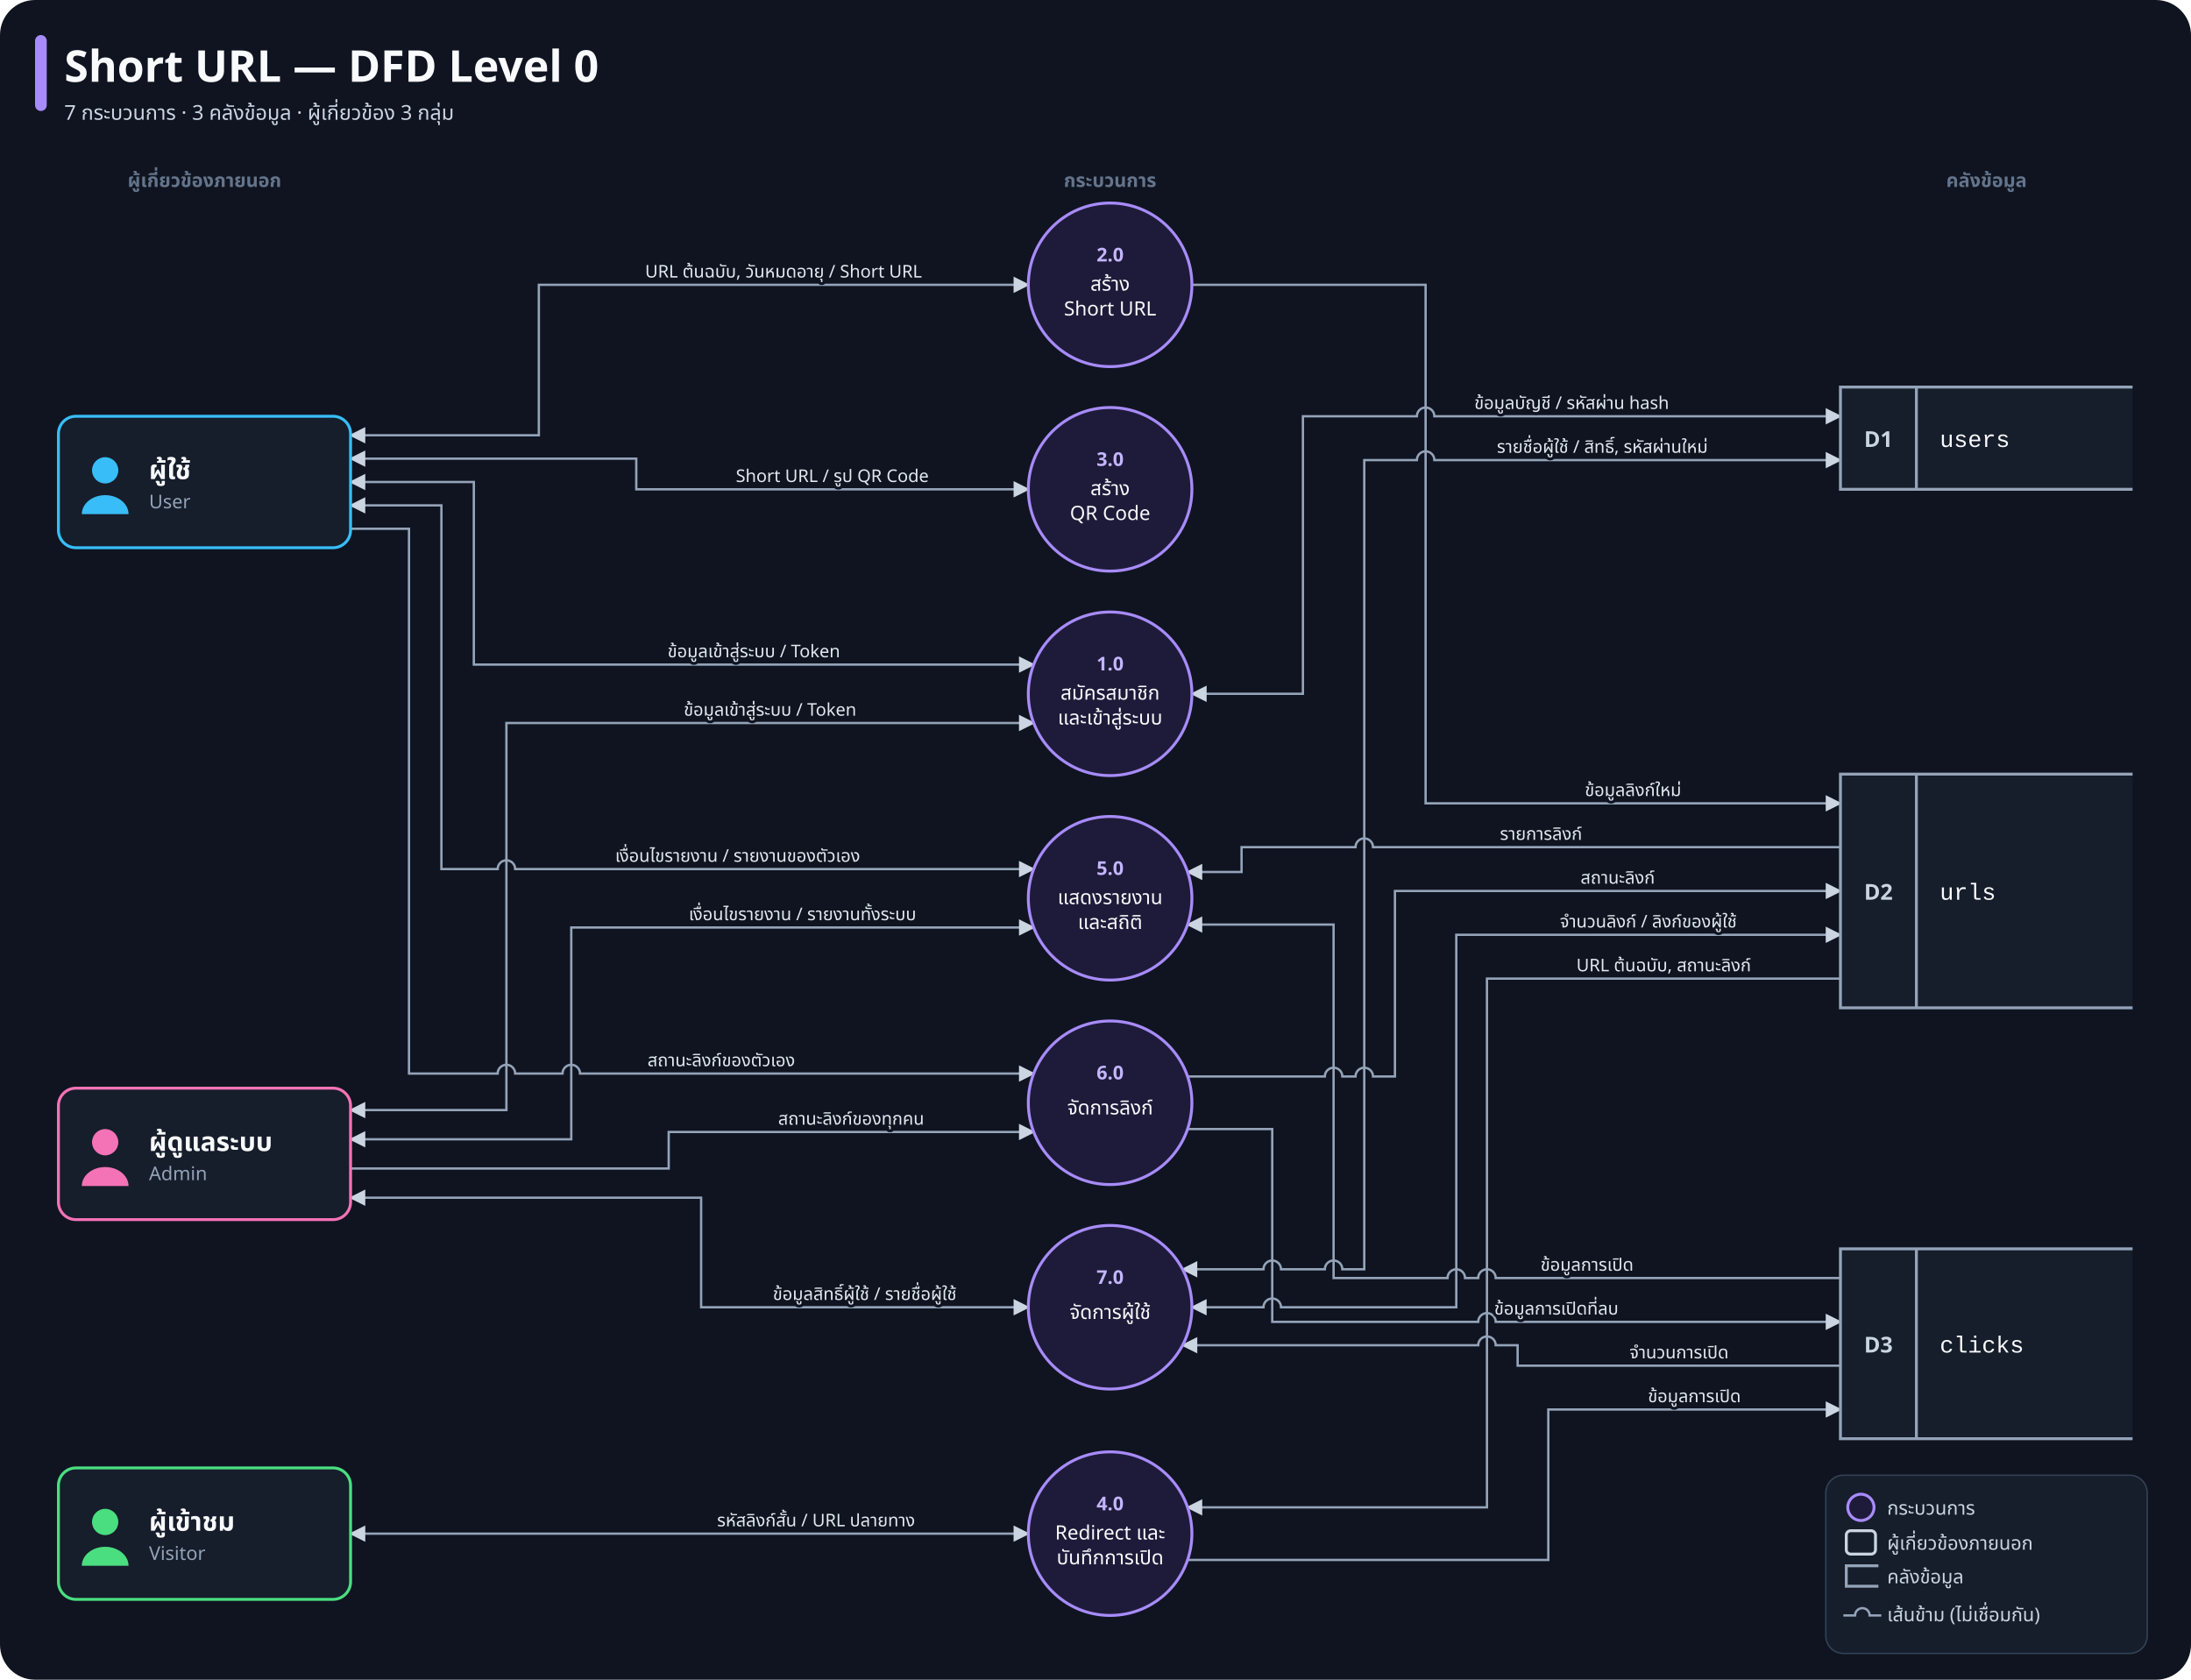
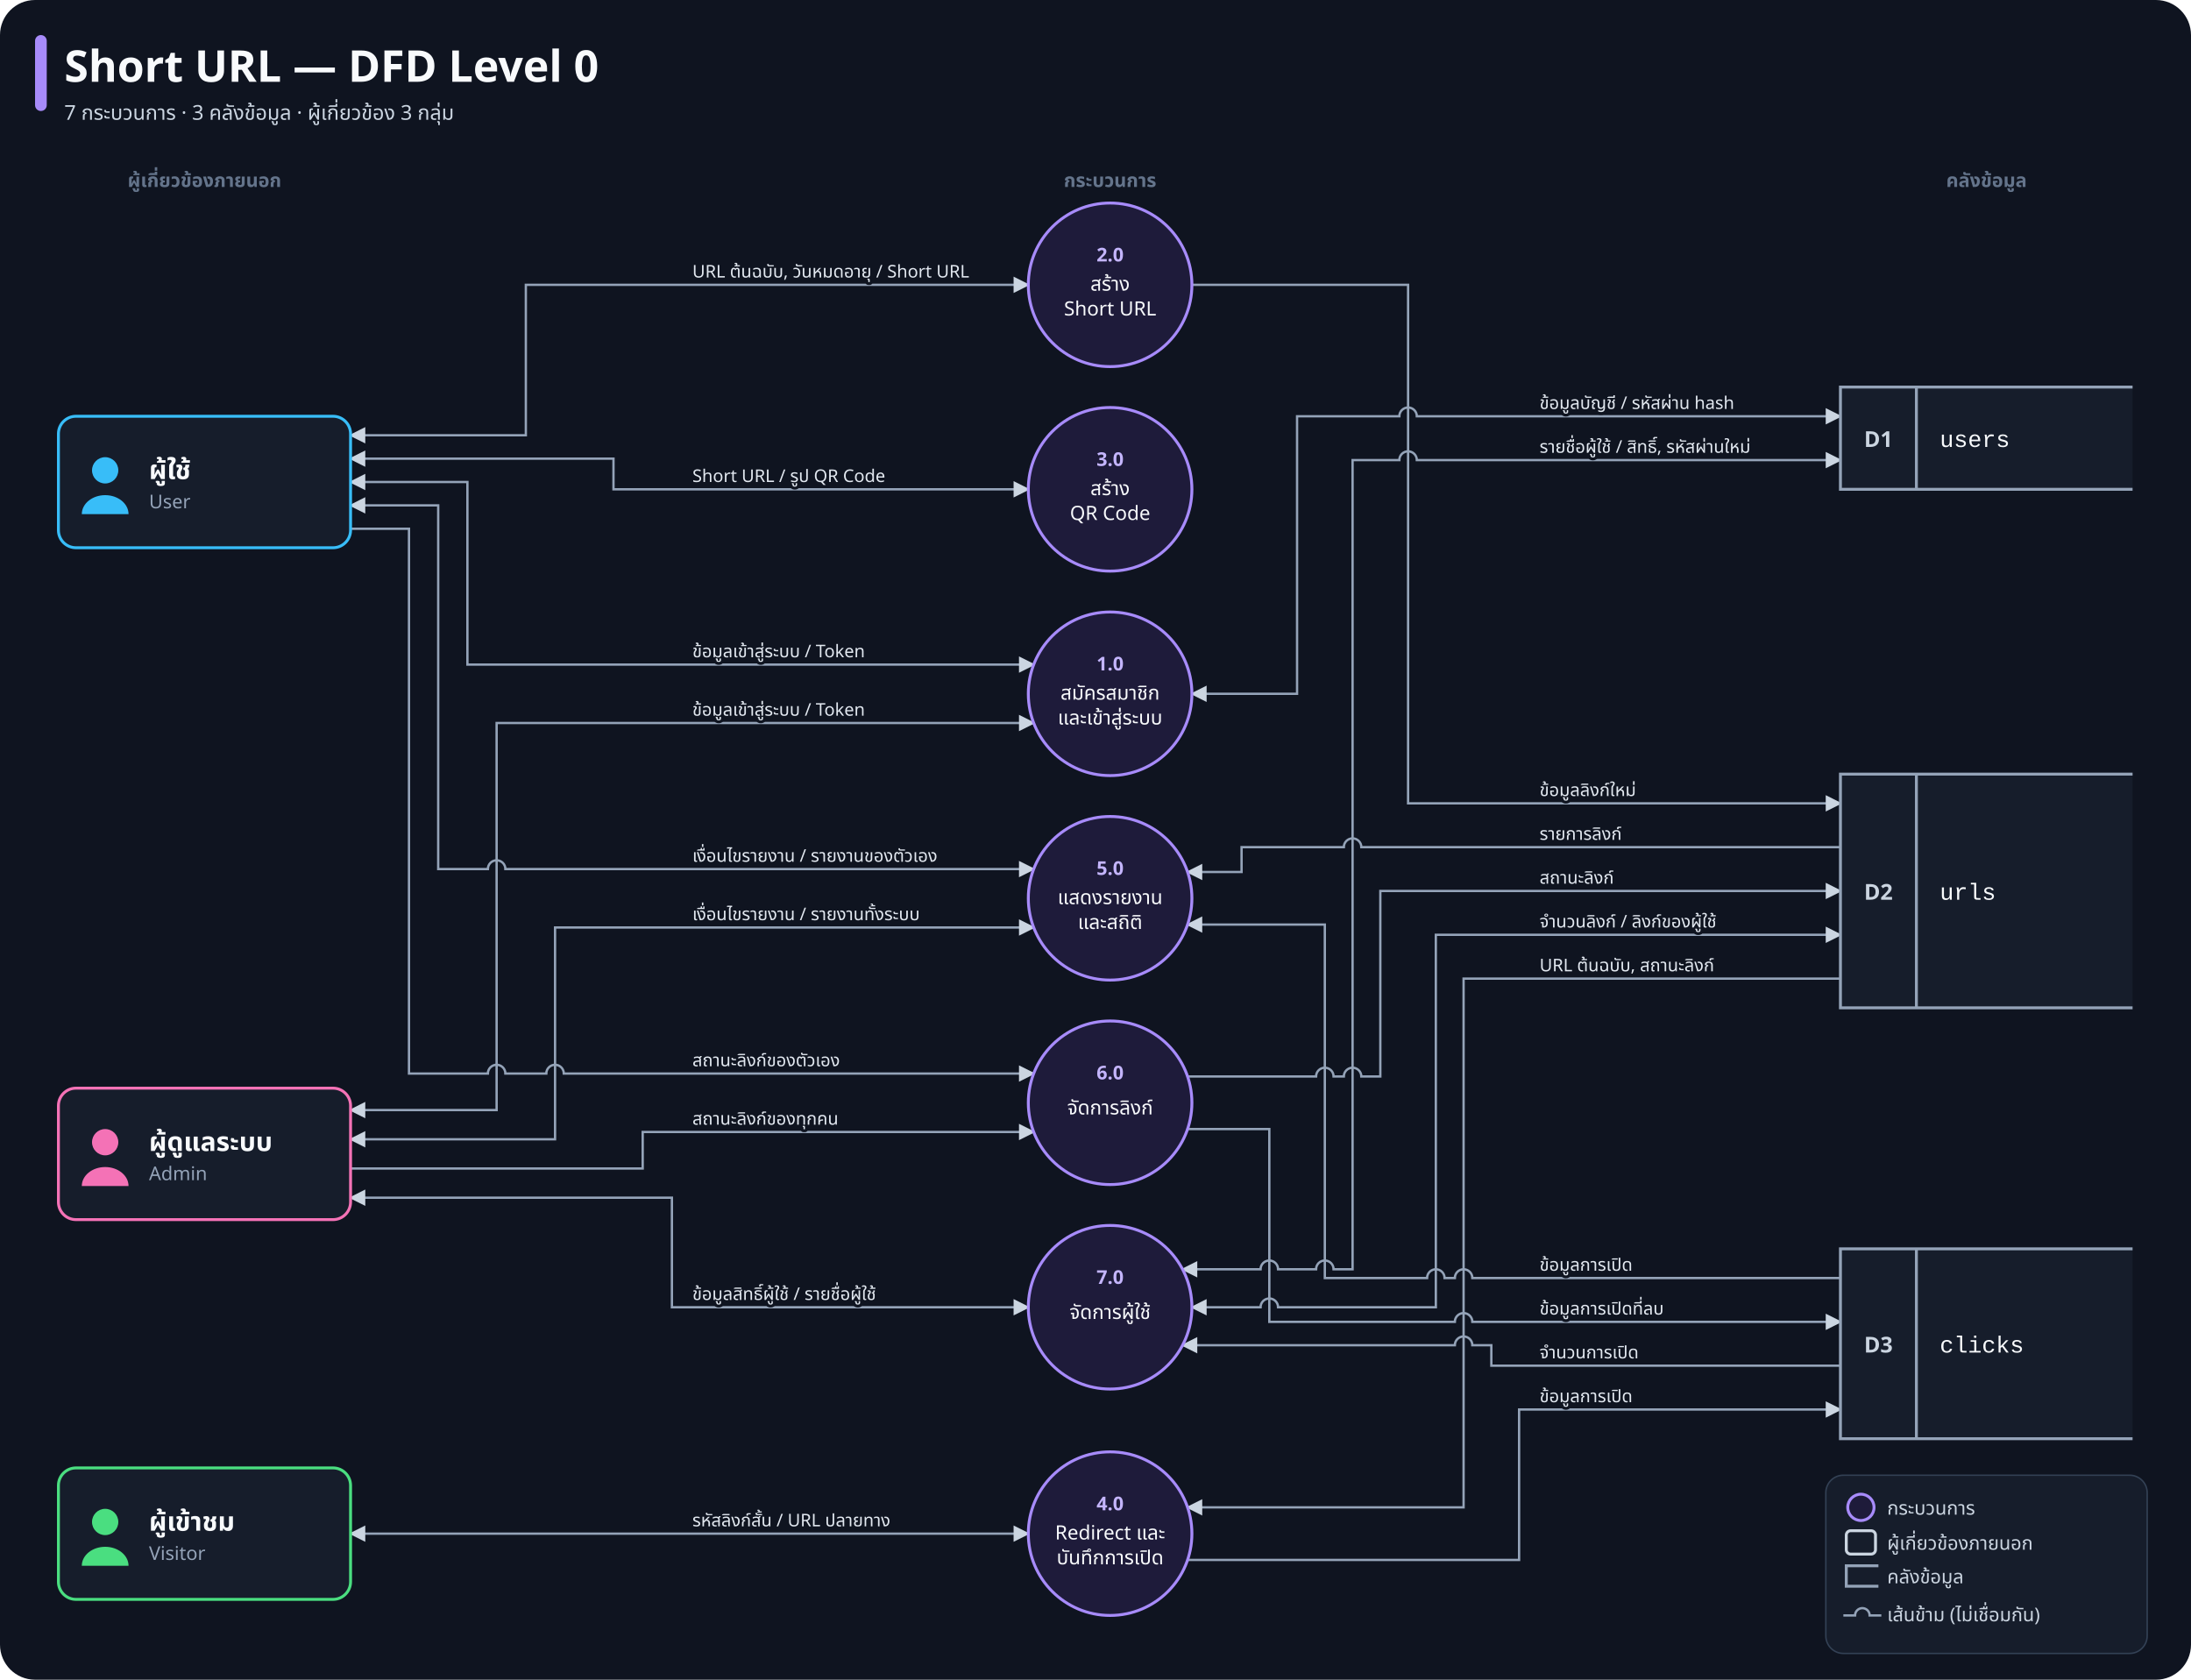
<svg xmlns="http://www.w3.org/2000/svg" viewBox="0 0 1500 1150" width="1500" height="1150" font-family="'Segoe UI', 'Noto Sans Thai', 'Leelawadee UI', Tahoma, sans-serif">
  <defs>
    <marker id="dfdArrow" viewBox="0 0 10 10" refX="9" refY="5" markerWidth="7" markerHeight="7" orient="auto-start-reverse">
      <path d="M0 0 L10 5 L0 10 z" fill="#cbd5e1" />
    </marker>
    <style>
      .ext { fill: #161d2b; stroke-width: 2; }
      .et { fill: #f8fafc; font-size: 18px; font-weight: 700; }
      .es { fill: #94a3b8; font-size: 13px; }
      .proc { fill: #1e1b3a; stroke: #a78bfa; stroke-width: 2; }
      .pn { fill: #c4b5fd; font-size: 13px; font-weight: 700; text-anchor: middle; }
      .pt { fill: #f8fafc; font-size: 13.5px; text-anchor: middle; }
      .st { fill: none; stroke: #94a3b8; stroke-width: 2; }
      .sid { fill: #cbd5e1; font-size: 15px; font-weight: 700; text-anchor: middle; }
      .sn { fill: #f8fafc; font-size: 16px; font-family: Consolas, 'Courier New', monospace; }
      .f { fill: none; stroke: #94a3b8; stroke-width: 1.6; stroke-linejoin: miter; marker-end: url(#dfdArrow); }
      .fb { marker-start: url(#dfdArrow); }
-       .fl { fill: #e2e8f0; font-size: 12px; text-anchor: middle; paint-order: stroke; stroke: #0f1420; stroke-width: 4px; stroke-linejoin: round; }
+       .fl { fill: #e2e8f0; font-size: 12px; text-anchor: start; paint-order: stroke; stroke: #0f1420; stroke-width: 4px; stroke-linejoin: round; }
      .lg { fill: #cbd5e1; font-size: 13px; }
    </style>
  </defs>
  <rect width="1500" height="1150" rx="24" fill="#0f1420" />
  <rect x="24" y="24" width="8" height="52" rx="4" fill="#a78bfa" />
  <text x="44" y="56" fill="#f8fafc" font-size="30" font-weight="800">Short URL — DFD Level 0</text>
  <text x="44" y="82" fill="#cbd5e1" font-size="14">7 กระบวนการ · 3 คลังข้อมูล · ผู้เกี่ยวข้อง 3 กลุ่ม</text>
  <text x="140" y="128" fill="#64748b" font-size="13" text-anchor="middle" font-weight="700">ผู้เกี่ยวข้องภายนอก</text>
  <text x="760" y="128" fill="#64748b" font-size="13" text-anchor="middle" font-weight="700">กระบวนการ</text>
  <text x="1360" y="128" fill="#64748b" font-size="13" text-anchor="middle" font-weight="700">คลังข้อมูล</text>
-   <path class="f fb" d="M240.0 298 H368.9 V195 H704.0" />
-   <path class="f fb" d="M240.0 314 H435.6 V335 H704.0" />
-   <path class="f fb" d="M240.0 330 H324.4 V455 H707.7" />
-   <path class="f fb" d="M240.0 346 H302.2 V595 H340.7 A6 6 0 0 1 352.7 595 H707.7" />
-   <path class="f" d="M240.0 362 H280.0 V735 H340.7 A6 6 0 0 1 352.7 735 H385.1 A6 6 0 0 1 397.1 735 H707.7" />
-   <path class="f fb" d="M240.0 760 H346.7 V495 H707.7" />
-   <path class="f fb" d="M240.0 780 H391.1 V635 H707.7" />
-   <path class="f" d="M240.0 800 H457.8 V775 H707.7" />
-   <path class="f fb" d="M240.0 820 H480.0 V895 H704.0" />
-   <path class="f fb" d="M240.0 1050 H413.3 V1050 H704.0" />
-   <path class="f" d="M816.0 195 H976.0 V550 H1260.0" />
-   <path class="f" d="M1260.0 580 H940.0 A6 6 0 0 0 928.0 580 H850.0 V597 H813.0" />
-   <path class="f" d="M813.0 737 H907.0 A6 6 0 0 1 919.0 737 H928.0 A6 6 0 0 1 940.0 737 H955.0 V610 H1260.0" />
-   <path class="f fb" d="M816.0 895 H865.0 A6 6 0 0 1 877.0 895 H997.0 V640 H1260.0" />
-   <path class="f" d="M1260.0 670 H1018.0 V1032 H813.0" />
-   <path class="f fb" d="M816.0 475 H892.0 V285 H970.0 A6 6 0 0 1 982.0 285 H1260.0" />
-   <path class="f fb" d="M809.6 869 H865.0 A6 6 0 0 1 877.0 869 H907.0 A6 6 0 0 1 919.0 869 H934.0 V315 H970.0 A6 6 0 0 1 982.0 315 H1260.0" />
-   <path class="f" d="M1260.0 875 H1024.0 A6 6 0 0 0 1012.0 875 H1003.0 A6 6 0 0 0 991.0 875 H913.0 V633 H813.0" />
-   <path class="f" d="M813.0 773 H871.0 V905 H1012.0 A6 6 0 0 1 1024.0 905 H1260.0" />
-   <path class="f" d="M1260.0 935 H1039.0 V921 H1024.0 A6 6 0 0 0 1012.0 921 H809.6" />
-   <path class="f" d="M813.0 1068 H1060.0 V965 H1260.0" />
-   <text class="fl" x="536.4" y="190.0">URL ต้นฉบับ, วันหมดอายุ / Short URL</text>
-   <text class="fl" x="569.8" y="330.0">Short URL / รูป QR Code</text>
-   <text class="fl" x="516.1" y="450.0">ข้อมูลเข้าสู่ระบบ / Token</text>
-   <text class="fl" x="505.0" y="590.0">เงื่อนไขรายงาน / รายงานของตัวเอง</text>
-   <text class="fl" x="493.8" y="730.0">สถานะลิงก์ของตัวเอง</text>
-   <text class="fl" x="527.2" y="490.0">ข้อมูลเข้าสู่ระบบ / Token</text>
-   <text class="fl" x="549.4" y="630.0">เงื่อนไขรายงาน / รายงานทั้งระบบ</text>
-   <text class="fl" x="582.7" y="770.0">สถานะลิงก์ของทุกคน</text>
-   <text class="fl" x="592.0" y="890.0">ข้อมูลสิทธิ์ผู้ใช้ / รายชื่อผู้ใช้</text>
-   <text class="fl" x="558.7" y="1045.0">รหัสลิงก์สั้น / URL ปลายทาง</text>
-   <text class="fl" x="1118.0" y="545.0">ข้อมูลลิงก์ใหม่</text>
-   <text class="fl" x="1055.0" y="575.0">รายการลิงก์</text>
-   <text class="fl" x="1107.5" y="605.0">สถานะลิงก์</text>
-   <text class="fl" x="1128.5" y="635.0">จำนวนลิงก์ / ลิงก์ของผู้ใช้</text>
-   <text class="fl" x="1139.0" y="665.0">URL ต้นฉบับ, สถานะลิงก์</text>
-   <text class="fl" x="1076.0" y="280.0">ข้อมูลบัญชี / รหัสผ่าน hash</text>
-   <text class="fl" x="1097.0" y="310.0">รายชื่อผู้ใช้ / สิทธิ์, รหัสผ่านใหม่</text>
-   <text class="fl" x="1086.5" y="870.0">ข้อมูลการเปิด</text>
-   <text class="fl" x="1065.5" y="900.0">ข้อมูลการเปิดที่ลบ</text>
-   <text class="fl" x="1149.5" y="930.0">จำนวนการเปิด</text>
-   <text class="fl" x="1160.0" y="960.0">ข้อมูลการเปิด</text>
+   <path class="f fb" d="M240.0 298 H360.0 V195 H704.0" />
+   <path class="f fb" d="M240.0 314 H420.0 V335 H704.0" />
+   <path class="f fb" d="M240.0 330 H320.0 V455 H707.7" />
+   <path class="f fb" d="M240.0 346 H300.0 V595 H334.0 A6 6 0 0 1 346.0 595 H707.7" />
+   <path class="f" d="M240.0 362 H280.0 V735 H334.0 A6 6 0 0 1 346.0 735 H374.0 A6 6 0 0 1 386.0 735 H707.7" />
+   <path class="f fb" d="M240.0 760 H340.0 V495 H707.7" />
+   <path class="f fb" d="M240.0 780 H380.0 V635 H707.7" />
+   <path class="f" d="M240.0 800 H440.0 V775 H707.7" />
+   <path class="f fb" d="M240.0 820 H460.0 V895 H704.0" />
+   <path class="f fb" d="M240.0 1050 H400.0 V1050 H704.0" />
+   <path class="f" d="M816.0 195 H964.0 V550 H1260.0" />
+   <path class="f" d="M1260.0 580 H932.0 A6 6 0 0 0 920.0 580 H850.0 V597 H813.0" />
+   <path class="f" d="M813.0 737 H901.0 A6 6 0 0 1 913.0 737 H920.0 A6 6 0 0 1 932.0 737 H945.0 V610 H1260.0" />
+   <path class="f fb" d="M816.0 895 H863.0 A6 6 0 0 1 875.0 895 H983.0 V640 H1260.0" />
+   <path class="f" d="M1260.0 670 H1002.0 V1032 H813.0" />
+   <path class="f fb" d="M816.0 475 H888.0 V285 H958.0 A6 6 0 0 1 970.0 285 H1260.0" />
+   <path class="f fb" d="M809.6 869 H863.0 A6 6 0 0 1 875.0 869 H901.0 A6 6 0 0 1 913.0 869 H926.0 V315 H958.0 A6 6 0 0 1 970.0 315 H1260.0" />
+   <path class="f" d="M1260.0 875 H1008.0 A6 6 0 0 0 996.0 875 H989.0 A6 6 0 0 0 977.0 875 H907.0 V633 H813.0" />
+   <path class="f" d="M813.0 773 H869.0 V905 H996.0 A6 6 0 0 1 1008.0 905 H1260.0" />
+   <path class="f" d="M1260.0 935 H1021.0 V921 H1008.0 A6 6 0 0 0 996.0 921 H809.6" />
+   <path class="f" d="M813.0 1068 H1040.0 V965 H1260.0" />
+   <text class="fl" x="474" y="190.0">URL ต้นฉบับ, วันหมดอายุ / Short URL</text>
+   <text class="fl" x="474" y="330.0">Short URL / รูป QR Code</text>
+   <text class="fl" x="474" y="450.0">ข้อมูลเข้าสู่ระบบ / Token</text>
+   <text class="fl" x="474" y="590.0">เงื่อนไขรายงาน / รายงานของตัวเอง</text>
+   <text class="fl" x="474" y="730.0">สถานะลิงก์ของตัวเอง</text>
+   <text class="fl" x="474" y="490.0">ข้อมูลเข้าสู่ระบบ / Token</text>
+   <text class="fl" x="474" y="630.0">เงื่อนไขรายงาน / รายงานทั้งระบบ</text>
+   <text class="fl" x="474" y="770.0">สถานะลิงก์ของทุกคน</text>
+   <text class="fl" x="474" y="890.0">ข้อมูลสิทธิ์ผู้ใช้ / รายชื่อผู้ใช้</text>
+   <text class="fl" x="474" y="1045.0">รหัสลิงก์สั้น / URL ปลายทาง</text>
+   <text class="fl" x="1054" y="545.0">ข้อมูลลิงก์ใหม่</text>
+   <text class="fl" x="1054" y="575.0">รายการลิงก์</text>
+   <text class="fl" x="1054" y="605.0">สถานะลิงก์</text>
+   <text class="fl" x="1054" y="635.0">จำนวนลิงก์ / ลิงก์ของผู้ใช้</text>
+   <text class="fl" x="1054" y="665.0">URL ต้นฉบับ, สถานะลิงก์</text>
+   <text class="fl" x="1054" y="280.0">ข้อมูลบัญชี / รหัสผ่าน hash</text>
+   <text class="fl" x="1054" y="310.0">รายชื่อผู้ใช้ / สิทธิ์, รหัสผ่านใหม่</text>
+   <text class="fl" x="1054" y="870.0">ข้อมูลการเปิด</text>
+   <text class="fl" x="1054" y="900.0">ข้อมูลการเปิดที่ลบ</text>
+   <text class="fl" x="1054" y="930.0">จำนวนการเปิด</text>
+   <text class="fl" x="1054" y="960.0">ข้อมูลการเปิด</text>
  <rect class="ext" x="40" y="285" width="200" height="90" rx="12" stroke="#38bdf8" />
  <circle cx="72" cy="322" r="9" fill="#38bdf8" />
  <path d="M56 352 a16 13 0 0 1 32 0 z" fill="#38bdf8" />
  <text class="et" x="102" y="328">ผู้ใช้</text>
  <text class="es" x="102" y="348">User</text>
  <rect class="ext" x="40" y="745" width="200" height="90" rx="12" stroke="#f472b6" />
  <circle cx="72" cy="782" r="9" fill="#f472b6" />
  <path d="M56 812 a16 13 0 0 1 32 0 z" fill="#f472b6" />
  <text class="et" x="102" y="788">ผู้ดูแลระบบ</text>
  <text class="es" x="102" y="808">Admin</text>
  <rect class="ext" x="40" y="1005" width="200" height="90" rx="12" stroke="#4ade80" />
  <circle cx="72" cy="1042" r="9" fill="#4ade80" />
  <path d="M56 1072 a16 13 0 0 1 32 0 z" fill="#4ade80" />
  <text class="et" x="102" y="1048">ผู้เข้าชม</text>
  <text class="es" x="102" y="1068">Visitor</text>
  <circle class="proc" cx="760" cy="195" r="56" />
  <text class="pn" x="760" y="179">2.0</text>
  <text class="pt" x="760" y="199">สร้าง</text>
  <text class="pt" x="760" y="216">Short URL</text>
  <circle class="proc" cx="760" cy="335" r="56" />
  <text class="pn" x="760" y="319">3.0</text>
  <text class="pt" x="760" y="339">สร้าง</text>
  <text class="pt" x="760" y="356">QR Code</text>
  <circle class="proc" cx="760" cy="475" r="56" />
  <text class="pn" x="760" y="459">1.0</text>
  <text class="pt" x="760" y="479">สมัครสมาชิก</text>
  <text class="pt" x="760" y="496">และเข้าสู่ระบบ</text>
  <circle class="proc" cx="760" cy="615" r="56" />
  <text class="pn" x="760" y="599">5.0</text>
  <text class="pt" x="760" y="619">แสดงรายงาน</text>
  <text class="pt" x="760" y="636">และสถิติ</text>
  <circle class="proc" cx="760" cy="755" r="56" />
  <text class="pn" x="760" y="739">6.0</text>
  <text class="pt" x="760" y="763">จัดการลิงก์</text>
  <circle class="proc" cx="760" cy="895" r="56" />
  <text class="pn" x="760" y="879">7.0</text>
  <text class="pt" x="760" y="903">จัดการผู้ใช้</text>
  <circle class="proc" cx="760" cy="1050" r="56" />
  <text class="pn" x="760" y="1034">4.0</text>
  <text class="pt" x="760" y="1054">Redirect และ</text>
  <text class="pt" x="760" y="1071">บันทึกการเปิด</text>
  <rect x="1260" y="530" width="200" height="160" fill="#161d2b" />
  <path class="st" d="M1460 530 H1260 V690 H1460" />
  <line class="st" x1="1312" y1="530" x2="1312" y2="690" />
  <text class="sid" x="1286" y="616">D2</text>
  <text class="sn" x="1328" y="616">urls</text>
  <rect x="1260" y="265" width="200" height="70" fill="#161d2b" />
  <path class="st" d="M1460 265 H1260 V335 H1460" />
  <line class="st" x1="1312" y1="265" x2="1312" y2="335" />
  <text class="sid" x="1286" y="306">D1</text>
  <text class="sn" x="1328" y="306">users</text>
  <rect x="1260" y="855" width="200" height="130" fill="#161d2b" />
  <path class="st" d="M1460 855 H1260 V985 H1460" />
  <line class="st" x1="1312" y1="855" x2="1312" y2="985" />
  <text class="sid" x="1286" y="926">D3</text>
  <text class="sn" x="1328" y="926">clicks</text>
  <rect x="1250" y="1010" width="220" height="122" rx="12" fill="#161d2b" stroke="#334155" />
  <circle cx="1274" cy="1032" r="9" fill="#1e1b3a" stroke="#a78bfa" stroke-width="2" />
  <text class="lg" x="1292" y="1037">กระบวนการ</text>
  <rect x="1264" y="1048" width="20" height="16" rx="3" fill="#161d2b" stroke="#cbd5e1" stroke-width="2" />
  <text class="lg" x="1292" y="1061">ผู้เกี่ยวข้องภายนอก</text>
  <path d="M1286 1072 H1264 V1086 H1286" fill="none" stroke="#94a3b8" stroke-width="2" />
  <text class="lg" x="1292" y="1084">คลังข้อมูล</text>
  <path d="M1262 1106 H1270 A5 5 0 0 1 1280 1106 H1288" fill="none" stroke="#94a3b8" stroke-width="1.6" />
  <text class="lg" x="1292" y="1110">เส้นข้าม (ไม่เชื่อมกัน)</text>
</svg>
